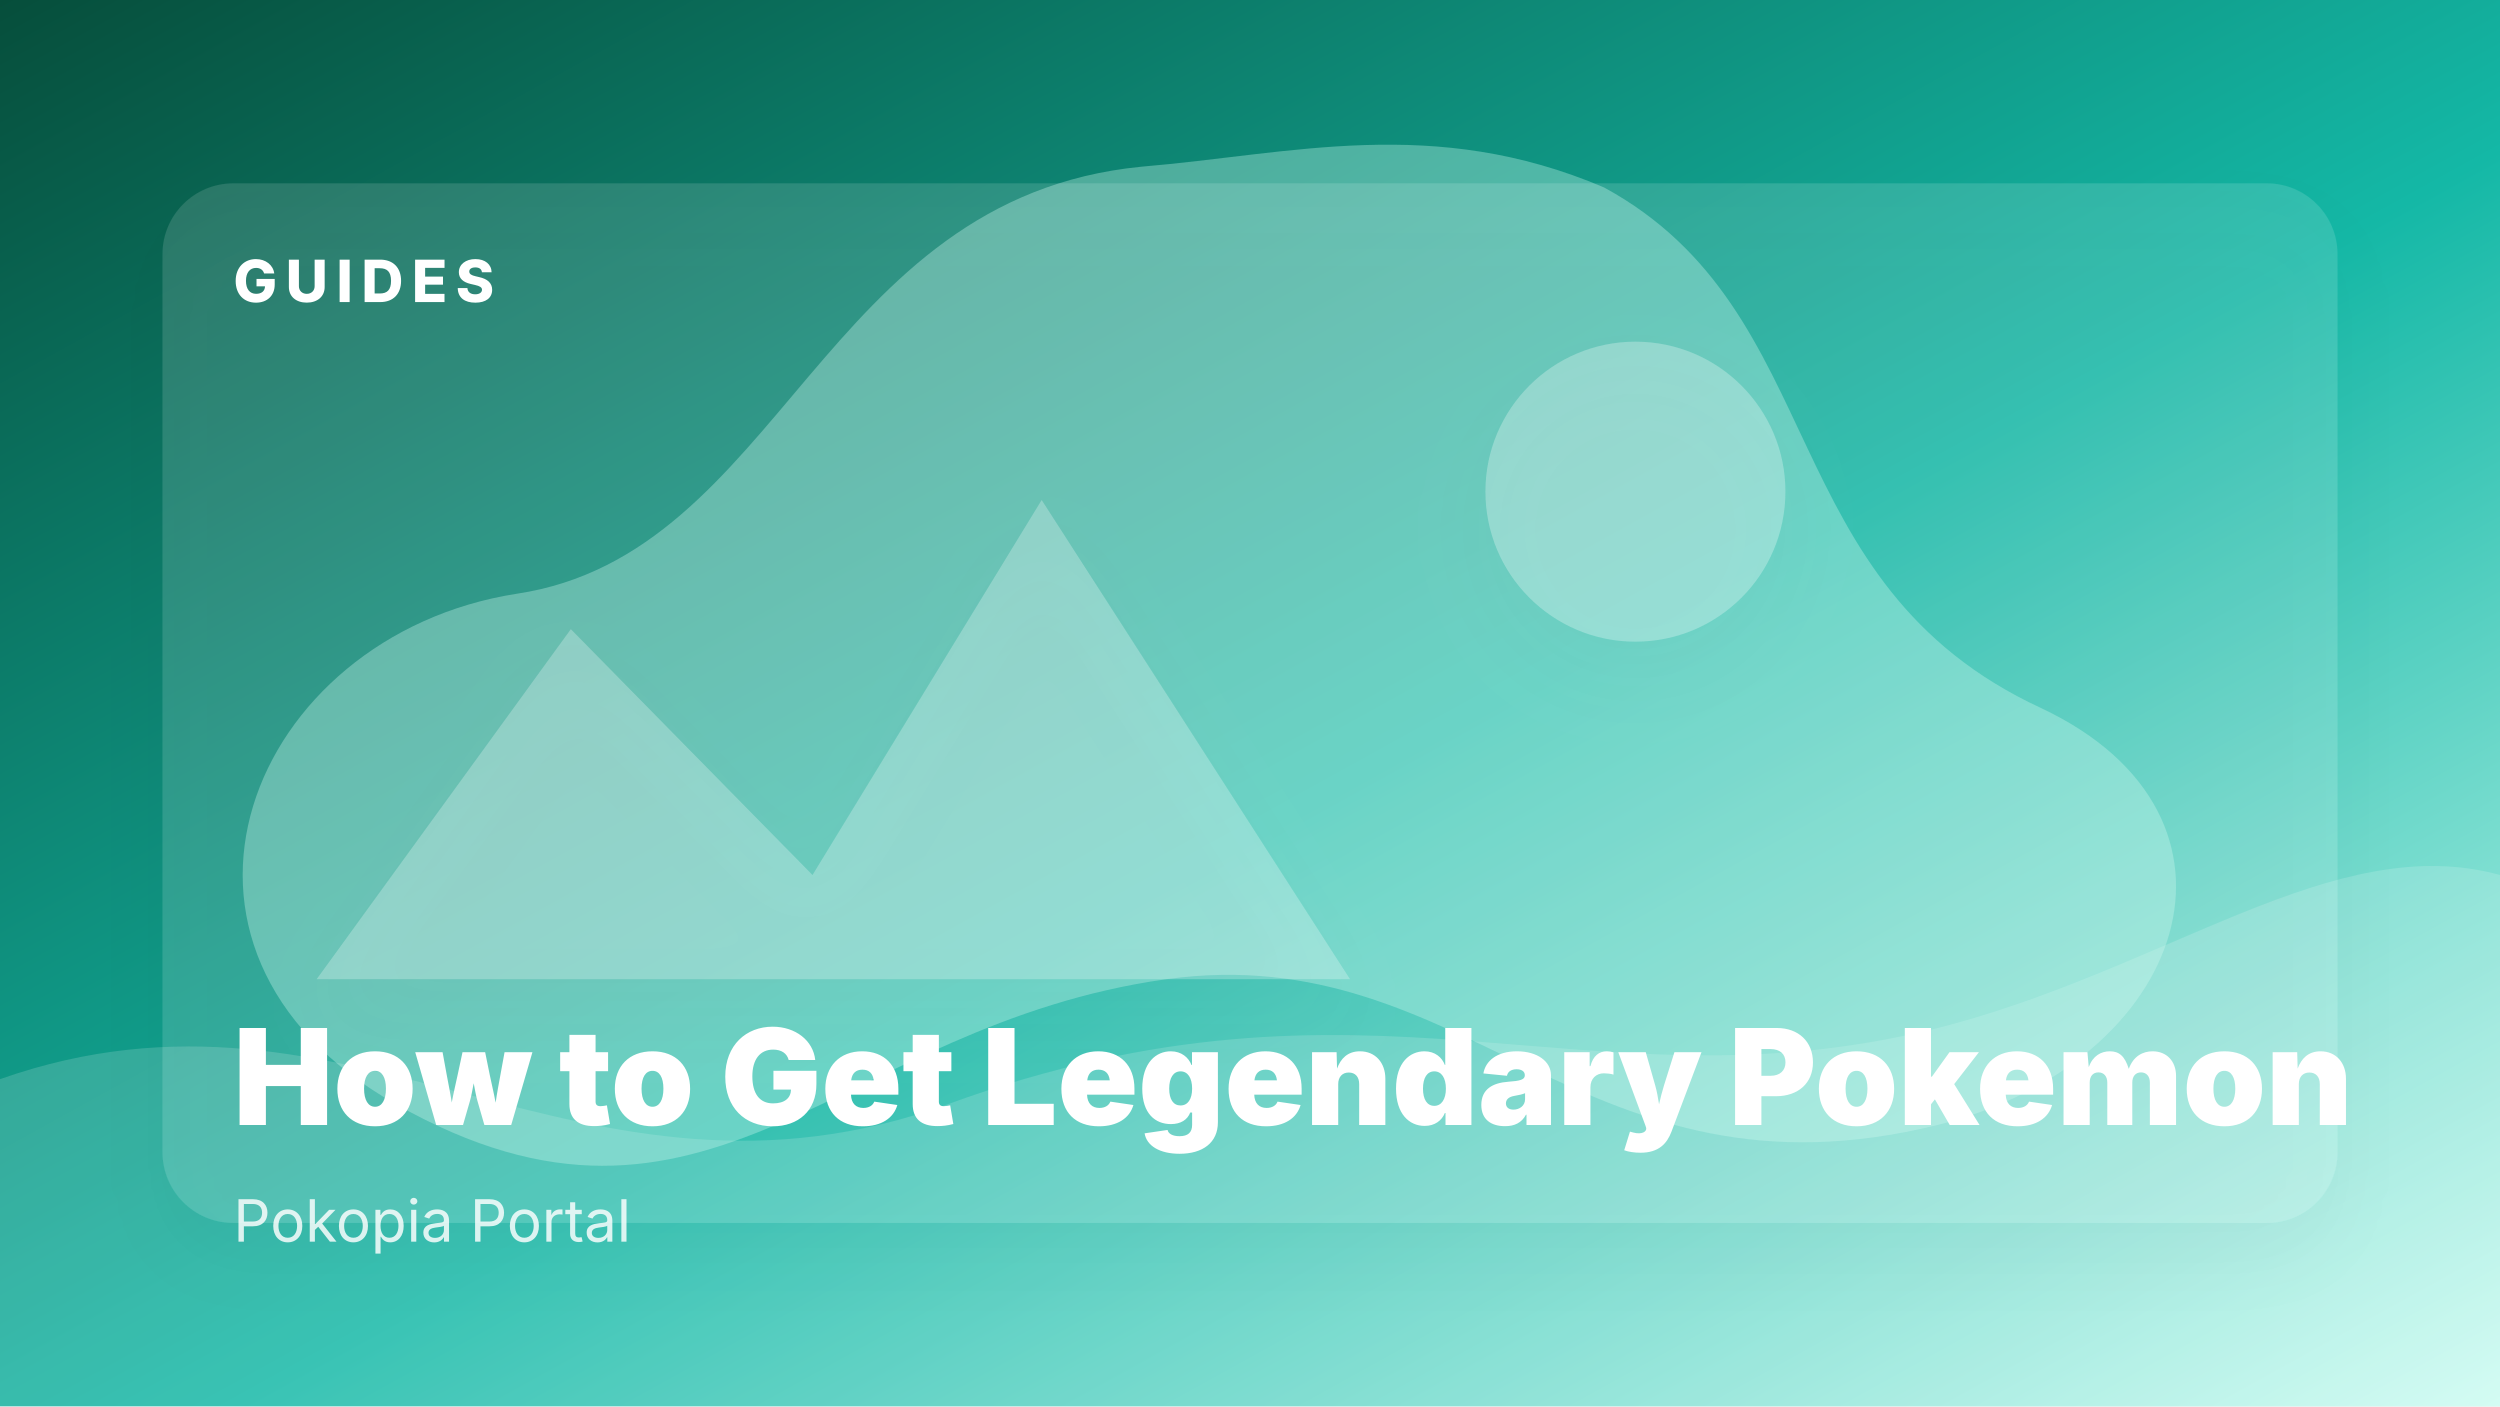
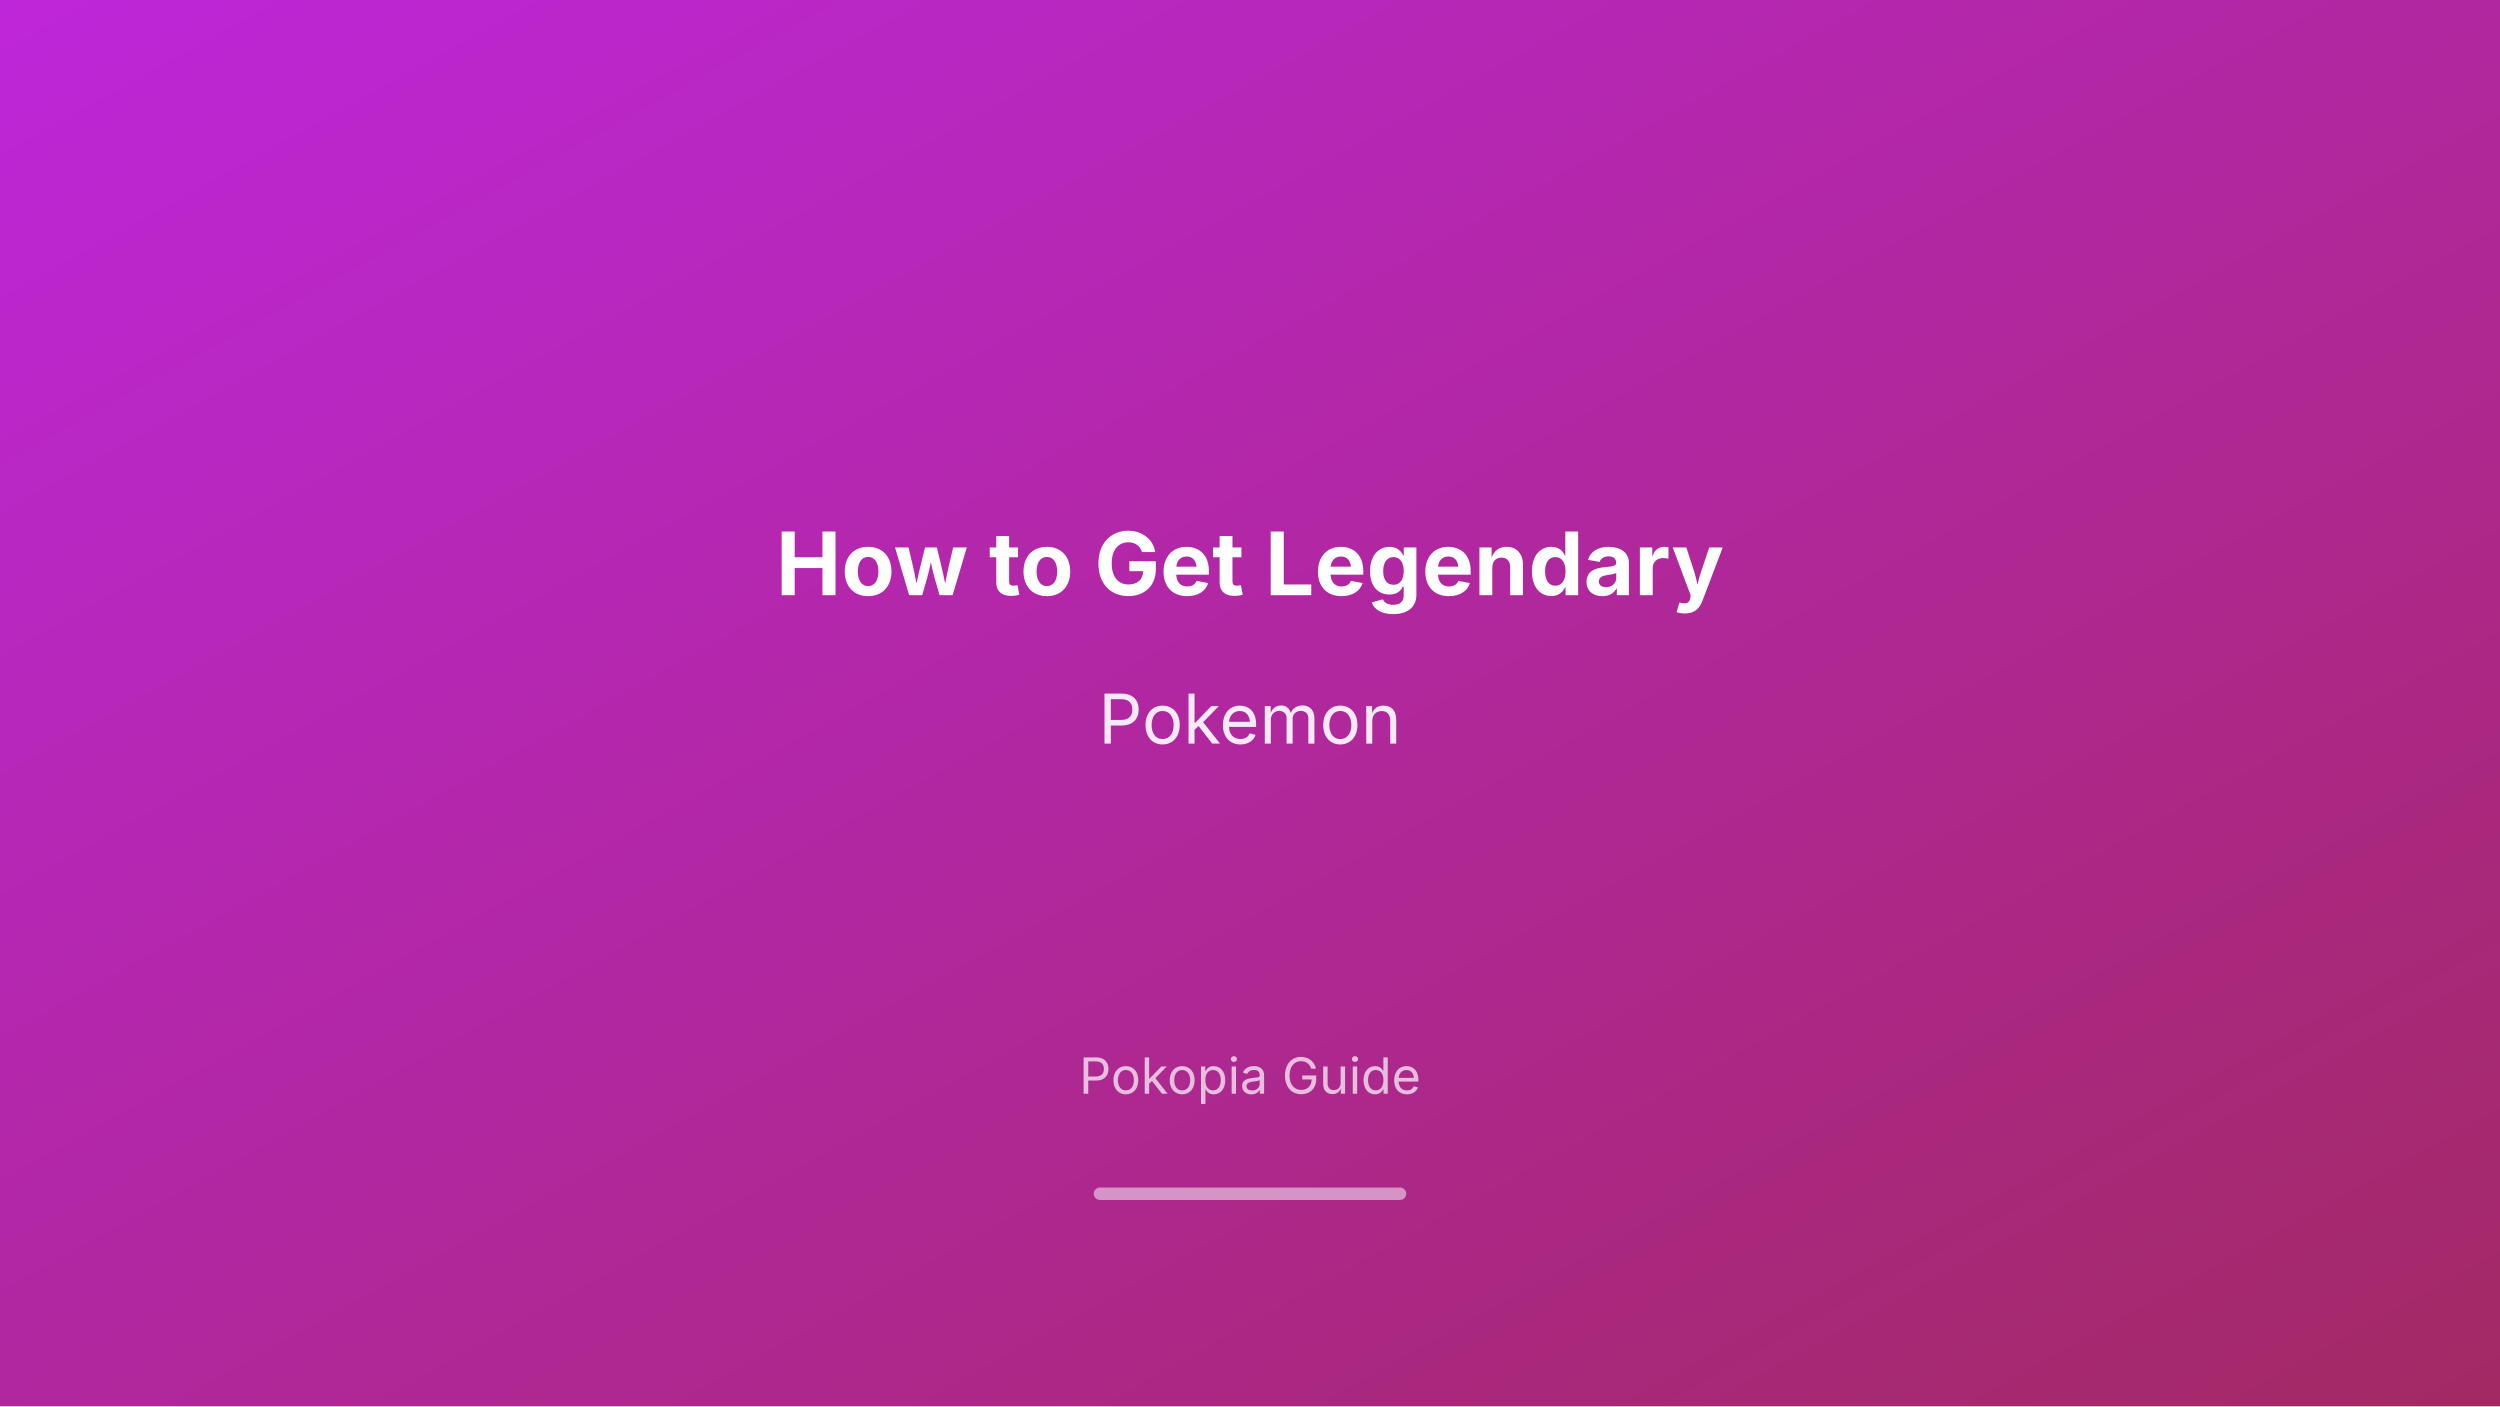
- <svg xmlns="http://www.w3.org/2000/svg" width="1200" height="675" viewBox="0 0 1200 675" role="img" aria-label="How to Get Legendary Pokemon">
+ <svg xmlns="http://www.w3.org/2000/svg" width="800" height="450">
  <defs>
-     <linearGradient id="bg" x1="0" y1="0" x2="1" y2="1">
-       <stop offset="0" stop-color="#064e3b" />
-       <stop offset=".55" stop-color="#14b8a6" />
-       <stop offset="1" stop-color="#ccfbf1" />
+     <linearGradient id="bg" x1="0%" y1="0%" x2="100%" y2="100%">
+       <stop offset="0%" style="stop-color:hsl(291,70%,50%);stop-opacity:1" />
+       <stop offset="100%" style="stop-color:hsl(331,60%,40%);stop-opacity:1" />
    </linearGradient>
-     <filter id="soft" x="-20%" y="-20%" width="140%" height="140%">
-       <feDropShadow dx="0" dy="18" stdDeviation="18" flood-color="#000" flood-opacity=".22" />
-     </filter>
  </defs>
-   <rect width="1200" height="675" fill="url(#bg)" />
-   <path d="M0 518 C170 458 278 594 455 530 C658 456 760 535 928 494 C1040 466 1120 398 1200 420 L1200 675 L0 675Z" fill="#ffffff" opacity=".16" />
-   <path d="M770 90 C880 150 850 280 980 340 C1090 392 1050 510 930 540 C760 582 705 450 560 470 C402 492 340 615 190 530 C58 455 120 305 248 285 C375 266 394 95 548 80 C620 74 688 55 770 90Z" fill="#ccfbf1" opacity=".34" />
-   <g filter="url(#soft)">
-     <rect x="78" y="88" width="1044" height="499" rx="34" fill="#ffffff" opacity=".13" />
-     <path d="M152 470 L274 302 L390 420 L500 240 L648 470Z" fill="#ffffff" opacity=".26" />
-     <circle cx="785" cy="236" r="72" fill="#ffffff" opacity=".28" />
-   </g>
-   <text x="112" y="145" fill="#fff" font-family="Inter,Segoe UI,Arial,sans-serif" font-size="28" font-weight="800" letter-spacing="4">GUIDES</text>
-   <text x="112" y="540" fill="#fff" font-family="Inter,Segoe UI,Arial,sans-serif" font-size="64" font-weight="900">How to Get Legendary Pokemon</text>
-   <text x="112" y="596" fill="#fff" opacity=".82" font-family="Inter,Segoe UI,Arial,sans-serif" font-size="28">Pokopia Portal</text>
+   <rect width="800" height="450" fill="url(#bg)" />
+   <text x="400" y="180" font-family="system-ui, -apple-system, sans-serif" font-size="28" font-weight="bold" fill="white" text-anchor="middle" dominant-baseline="middle">
+     How to Get Legendary
+   </text>
+   <text x="400" y="230" font-family="system-ui, -apple-system, sans-serif" font-size="22" fill="rgba(255,255,255,0.9)" text-anchor="middle" dominant-baseline="middle">
+     Pokemon
+   </text>
+   <text x="400" y="350" font-family="system-ui, -apple-system, sans-serif" font-size="16" fill="rgba(255,255,255,0.7)" text-anchor="middle">
+     Pokopia Guide
+   </text>
+   <rect x="350" y="380" width="100" height="4" rx="2" fill="rgba(255,255,255,0.5)" />
</svg>
